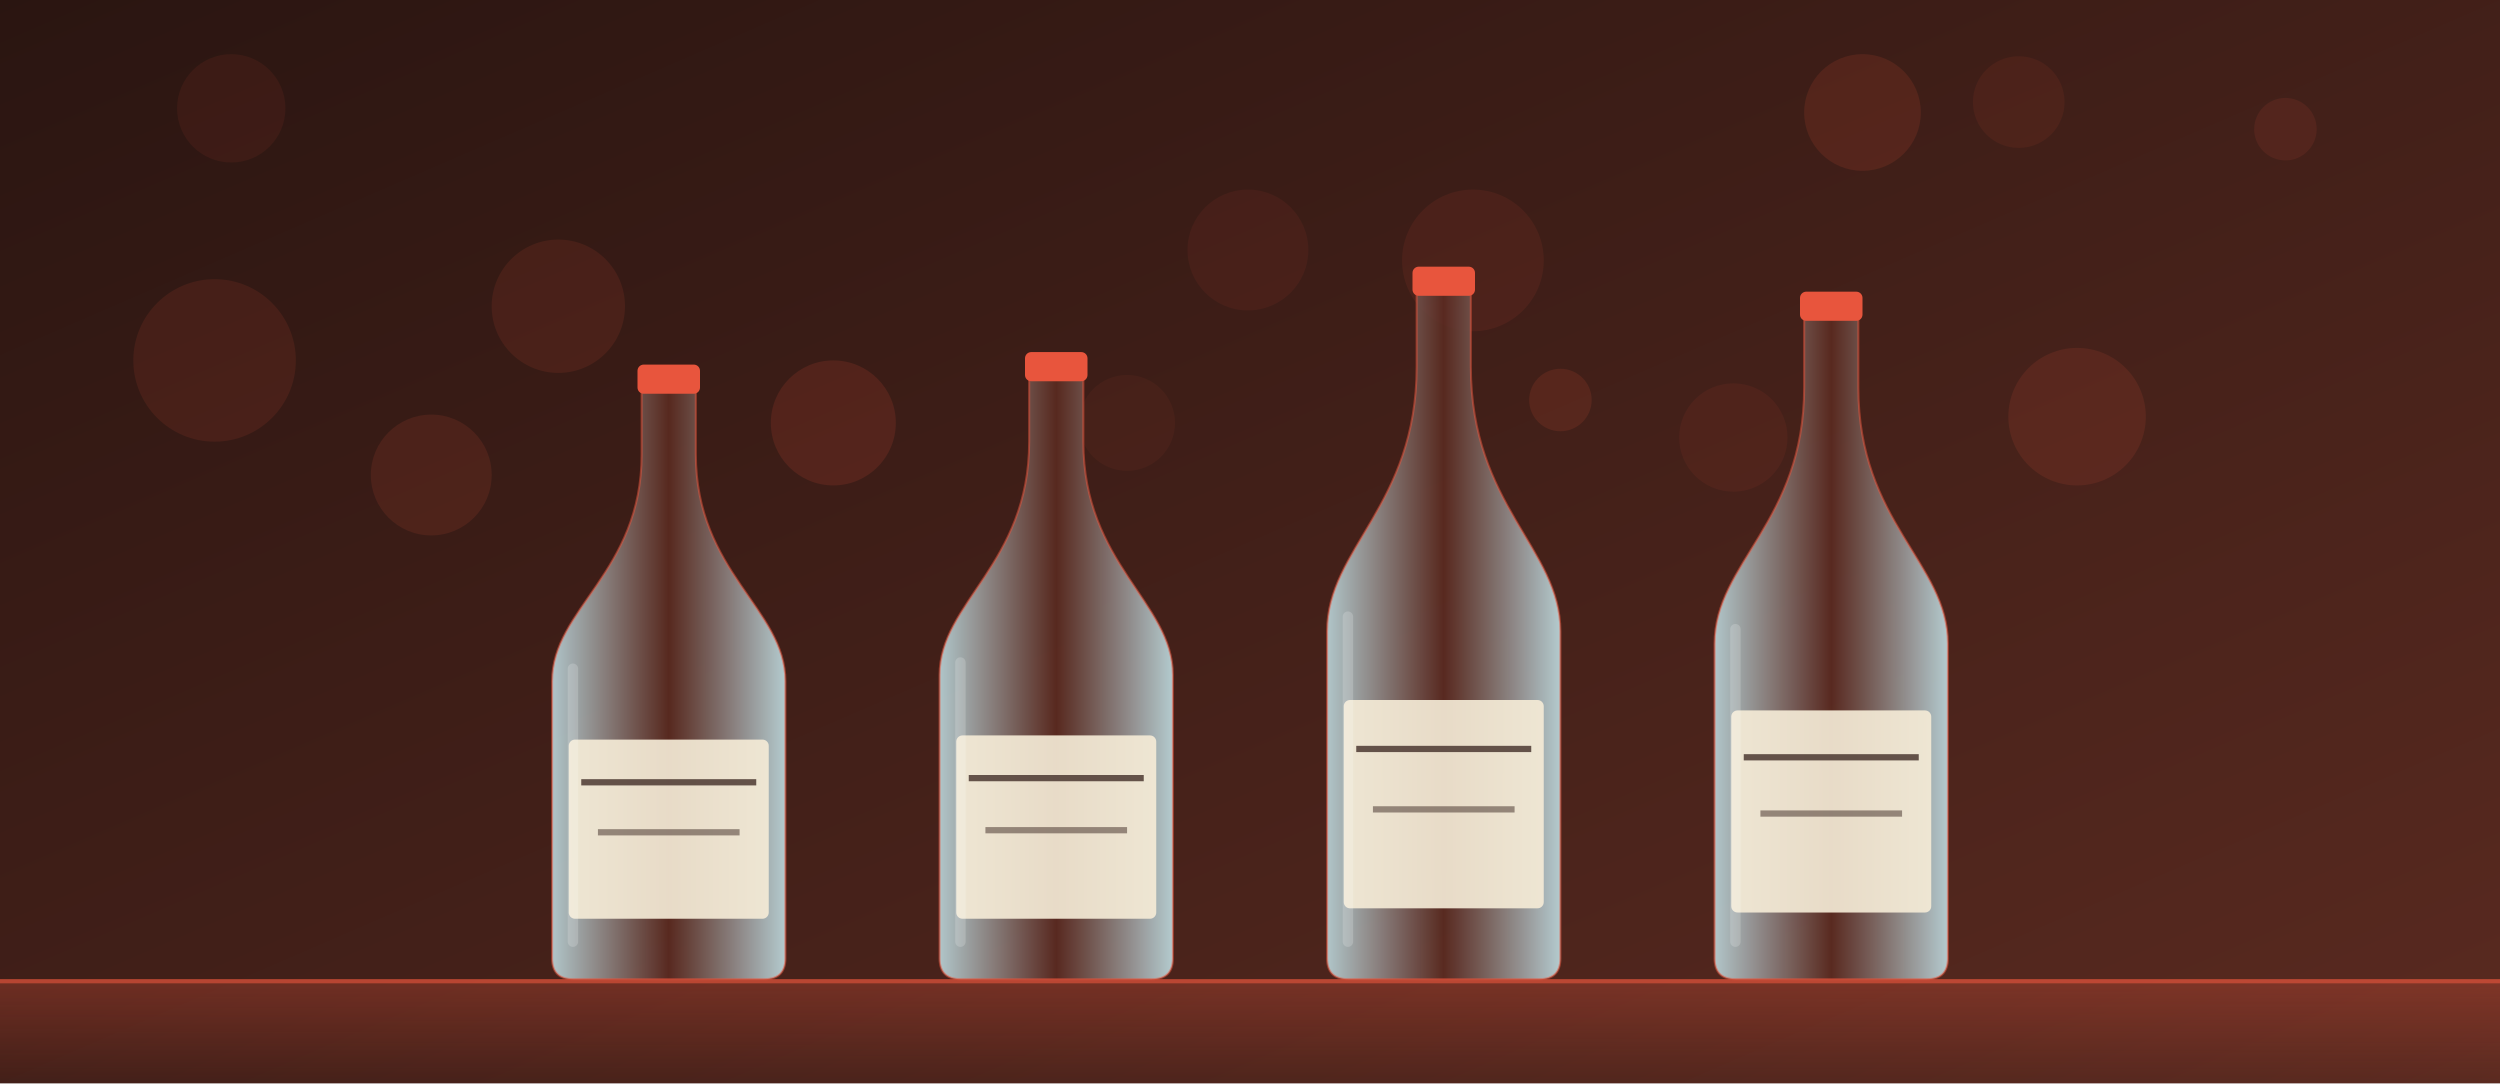
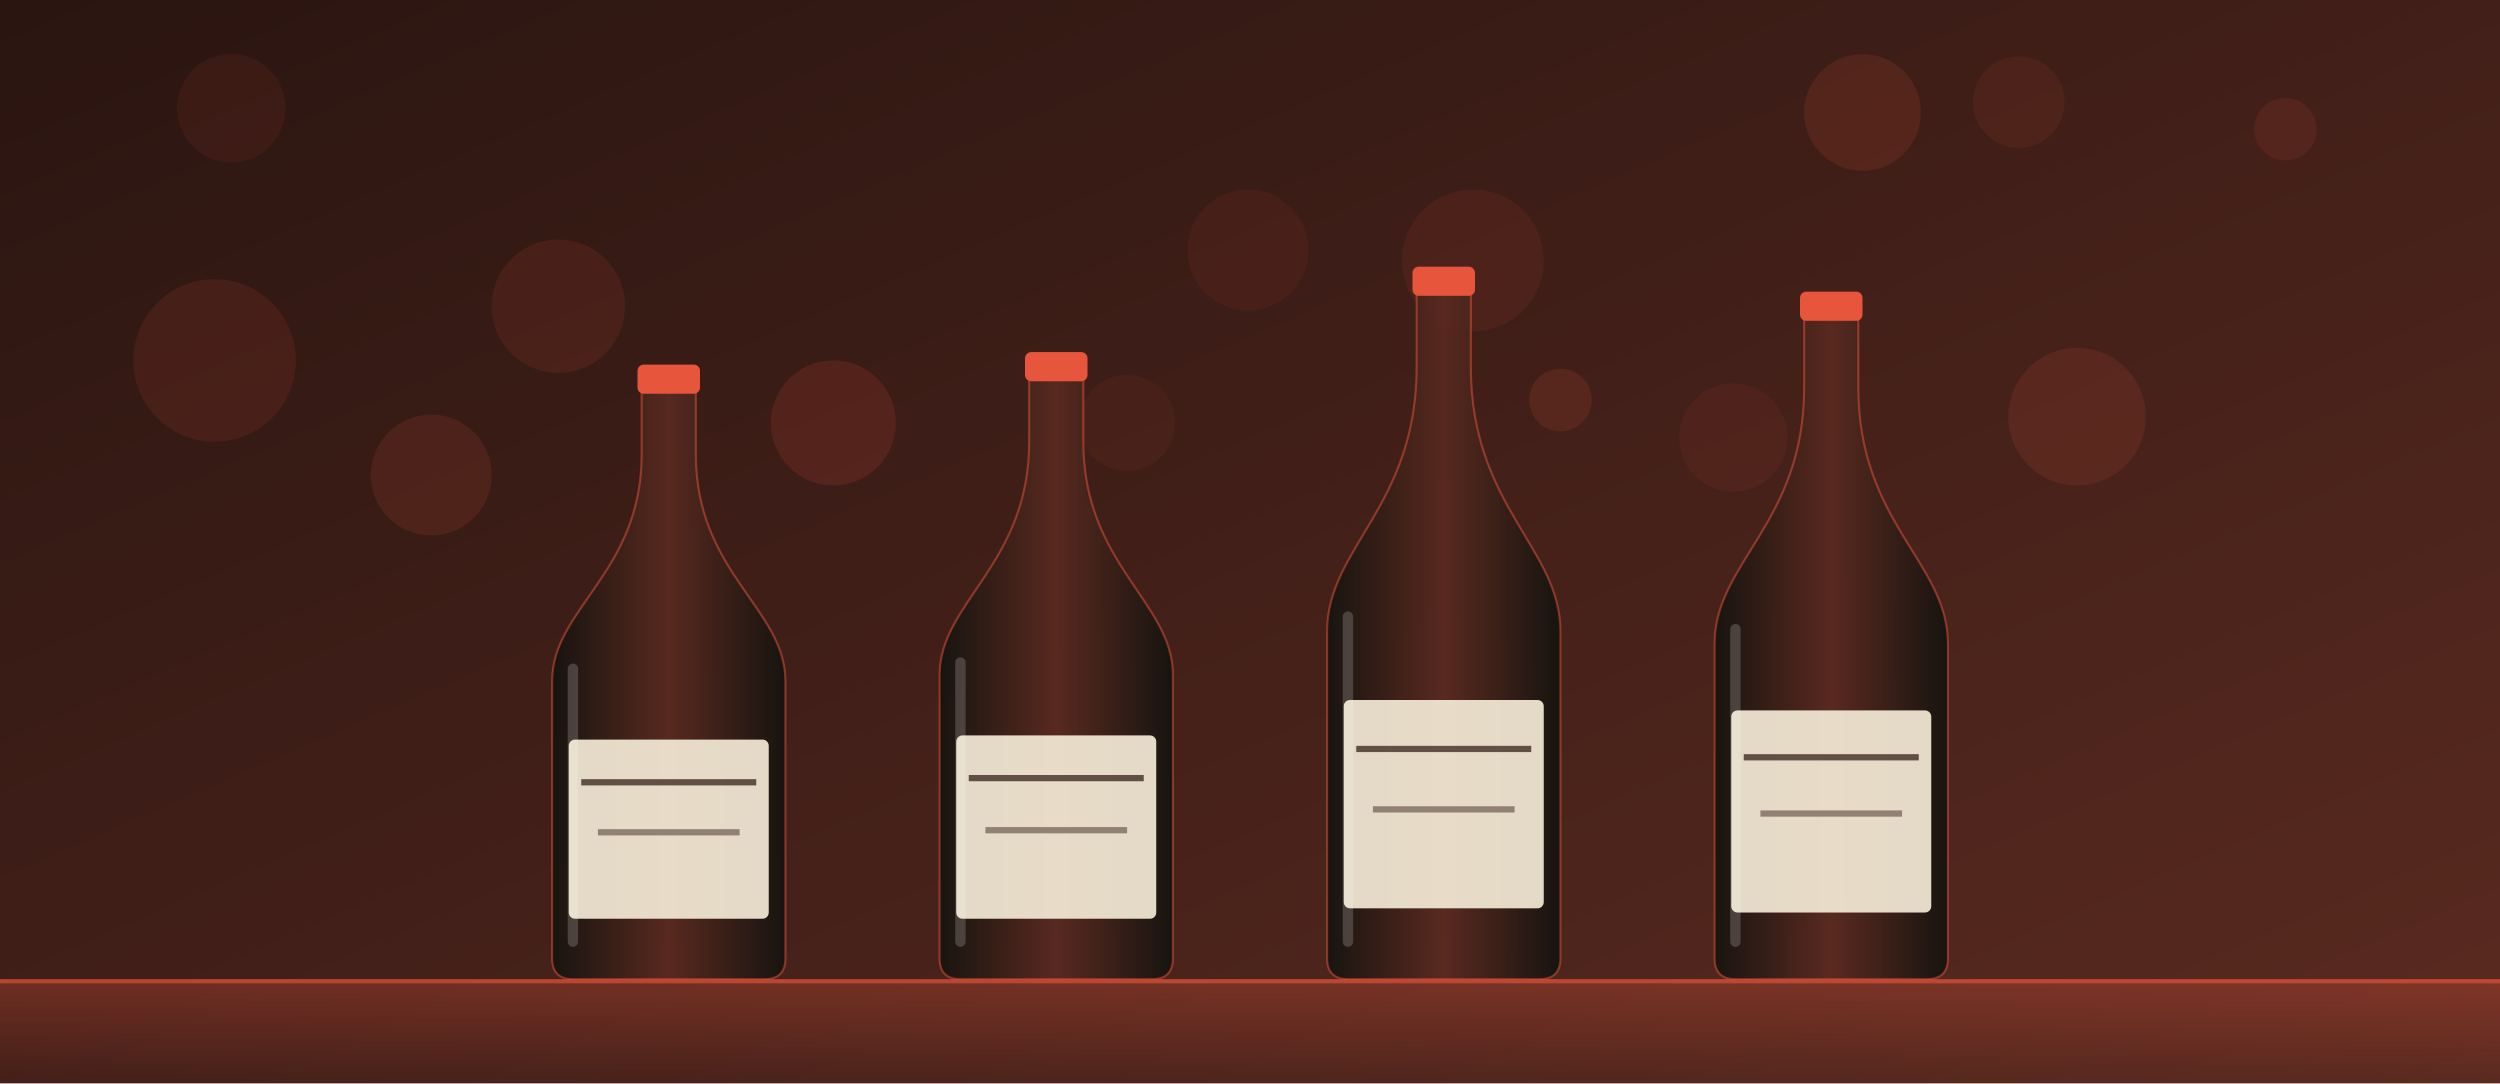
<svg xmlns="http://www.w3.org/2000/svg" viewBox="0 0 1200 520" role="img" aria-label="Иллюстрация: VykupAlko">
  <defs>
    <linearGradient id="bg" x1="0" y1="0" x2="1" y2="1">
      <stop offset="0" stop-color="#2a1511" />
      <stop offset="1" stop-color="#5a2a20" />
    </linearGradient>
    <linearGradient id="glass" x1="0" y1="0" x2="1" y2="0">
-       <stop offset="0" stop-color="#b9d3d8" stop-opacity=".92" />
+       <stop offset="0" stop-color="#14130f" stop-opacity=".92" />
      <stop offset=".5" stop-color="#5a2a20" stop-opacity=".9" />
-       <stop offset="1" stop-color="#b9d3d8" stop-opacity=".95" />
+       <stop offset="1" stop-color="#14130f" stop-opacity=".95" />
    </linearGradient>
    <linearGradient id="floor" x1="0" y1="0" x2="0" y2="1">
      <stop offset="0" stop-color="#e8553d" stop-opacity=".28" />
      <stop offset="1" stop-color="#e8553d" stop-opacity="0" />
    </linearGradient>
  </defs>
  <rect width="1200" height="520" fill="url(#bg)" />
  <circle cx="207" cy="228" r="29" fill="#e8553d" fill-opacity="0.12" />
  <circle cx="749" cy="192" r="15" fill="#e8553d" fill-opacity="0.13" />
  <circle cx="832" cy="210" r="26" fill="#e8553d" fill-opacity="0.07" />
  <circle cx="707" cy="125" r="34" fill="#e8553d" fill-opacity="0.09" />
  <circle cx="111" cy="52" r="26" fill="#e8553d" fill-opacity="0.08" />
  <circle cx="268" cy="147" r="32" fill="#e8553d" fill-opacity="0.11" />
  <circle cx="103" cy="173" r="39" fill="#e8553d" fill-opacity="0.11" />
  <circle cx="969" cy="49" r="22" fill="#e8553d" fill-opacity="0.08" />
  <circle cx="599" cy="120" r="29" fill="#e8553d" fill-opacity="0.07" />
  <circle cx="541" cy="203" r="23" fill="#e8553d" fill-opacity="0.06" />
  <circle cx="1097" cy="62" r="15" fill="#e8553d" fill-opacity="0.10" />
  <circle cx="997" cy="200" r="33" fill="#e8553d" fill-opacity="0.12" />
  <circle cx="894" cy="54" r="28" fill="#e8553d" fill-opacity="0.13" />
  <circle cx="400" cy="203" r="30" fill="#e8553d" fill-opacity="0.14" />
  <rect x="0" y="470" width="1200" height="50" fill="url(#floor)" />
  <rect x="0" y="470" width="1200" height="2" fill="#e8553d" fill-opacity=".6" />
  <path d="M308 183 L334 183 L334 218 C334 275 377 292 377 327 L377 460 Q377 470 367 470 L275 470 Q265 470 265 460 L265 327 C265 292 308 275 308 218 Z" fill="url(#glass)" stroke="#e8553d" stroke-opacity=".5" />
  <rect x="306" y="175" width="30" height="14" rx="3" fill="#e8553d" />
  <rect x="273" y="355" width="96" height="86" rx="3" fill="#f4ead6" fill-opacity=".92" />
  <rect x="279" y="374" width="84" height="3" fill="#2a1511" fill-opacity=".7" />
  <rect x="287" y="398" width="68" height="3" fill="#2a1511" fill-opacity=".45" />
  <path d="M275 321 L275 452" stroke="#fff" stroke-opacity=".18" stroke-width="5" stroke-linecap="round" />
  <path d="M494 177 L520 177 L520 212 C520 271 563 289 563 324 L563 460 Q563 470 553 470 L461 470 Q451 470 451 460 L451 324 C451 289 494 271 494 212 Z" fill="url(#glass)" stroke="#e8553d" stroke-opacity=".5" />
  <rect x="492" y="169" width="30" height="14" rx="3" fill="#e8553d" />
  <rect x="459" y="353" width="96" height="88" rx="3" fill="#f4ead6" fill-opacity=".92" />
  <rect x="465" y="372" width="84" height="3" fill="#2a1511" fill-opacity=".7" />
  <rect x="473" y="397" width="68" height="3" fill="#2a1511" fill-opacity=".45" />
  <path d="M461 318 L461 452" stroke="#fff" stroke-opacity=".18" stroke-width="5" stroke-linecap="round" />
  <path d="M680 136 L706 136 L706 176 C706 243 749 263 749 303 L749 460 Q749 470 739 470 L647 470 Q637 470 637 460 L637 303 C637 263 680 243 680 176 Z" fill="url(#glass)" stroke="#e8553d" stroke-opacity=".5" />
  <rect x="678" y="128" width="30" height="14" rx="3" fill="#e8553d" />
  <rect x="645" y="336" width="96" height="100" rx="3" fill="#f4ead6" fill-opacity=".92" />
  <rect x="651" y="358" width="84" height="3" fill="#2a1511" fill-opacity=".7" />
  <rect x="659" y="387" width="68" height="3" fill="#2a1511" fill-opacity=".45" />
  <path d="M647 296 L647 452" stroke="#fff" stroke-opacity=".18" stroke-width="5" stroke-linecap="round" />
  <path d="M866 148 L892 148 L892 186 C892 251 935 270 935 309 L935 460 Q935 470 925 470 L833 470 Q823 470 823 460 L823 309 C823 270 866 251 866 186 Z" fill="url(#glass)" stroke="#e8553d" stroke-opacity=".5" />
  <rect x="864" y="140" width="30" height="14" rx="3" fill="#e8553d" />
  <rect x="831" y="341" width="96" height="97" rx="3" fill="#f4ead6" fill-opacity=".92" />
  <rect x="837" y="362" width="84" height="3" fill="#2a1511" fill-opacity=".7" />
  <rect x="845" y="389" width="68" height="3" fill="#2a1511" fill-opacity=".45" />
  <path d="M833 302 L833 452" stroke="#fff" stroke-opacity=".18" stroke-width="5" stroke-linecap="round" />
</svg>
